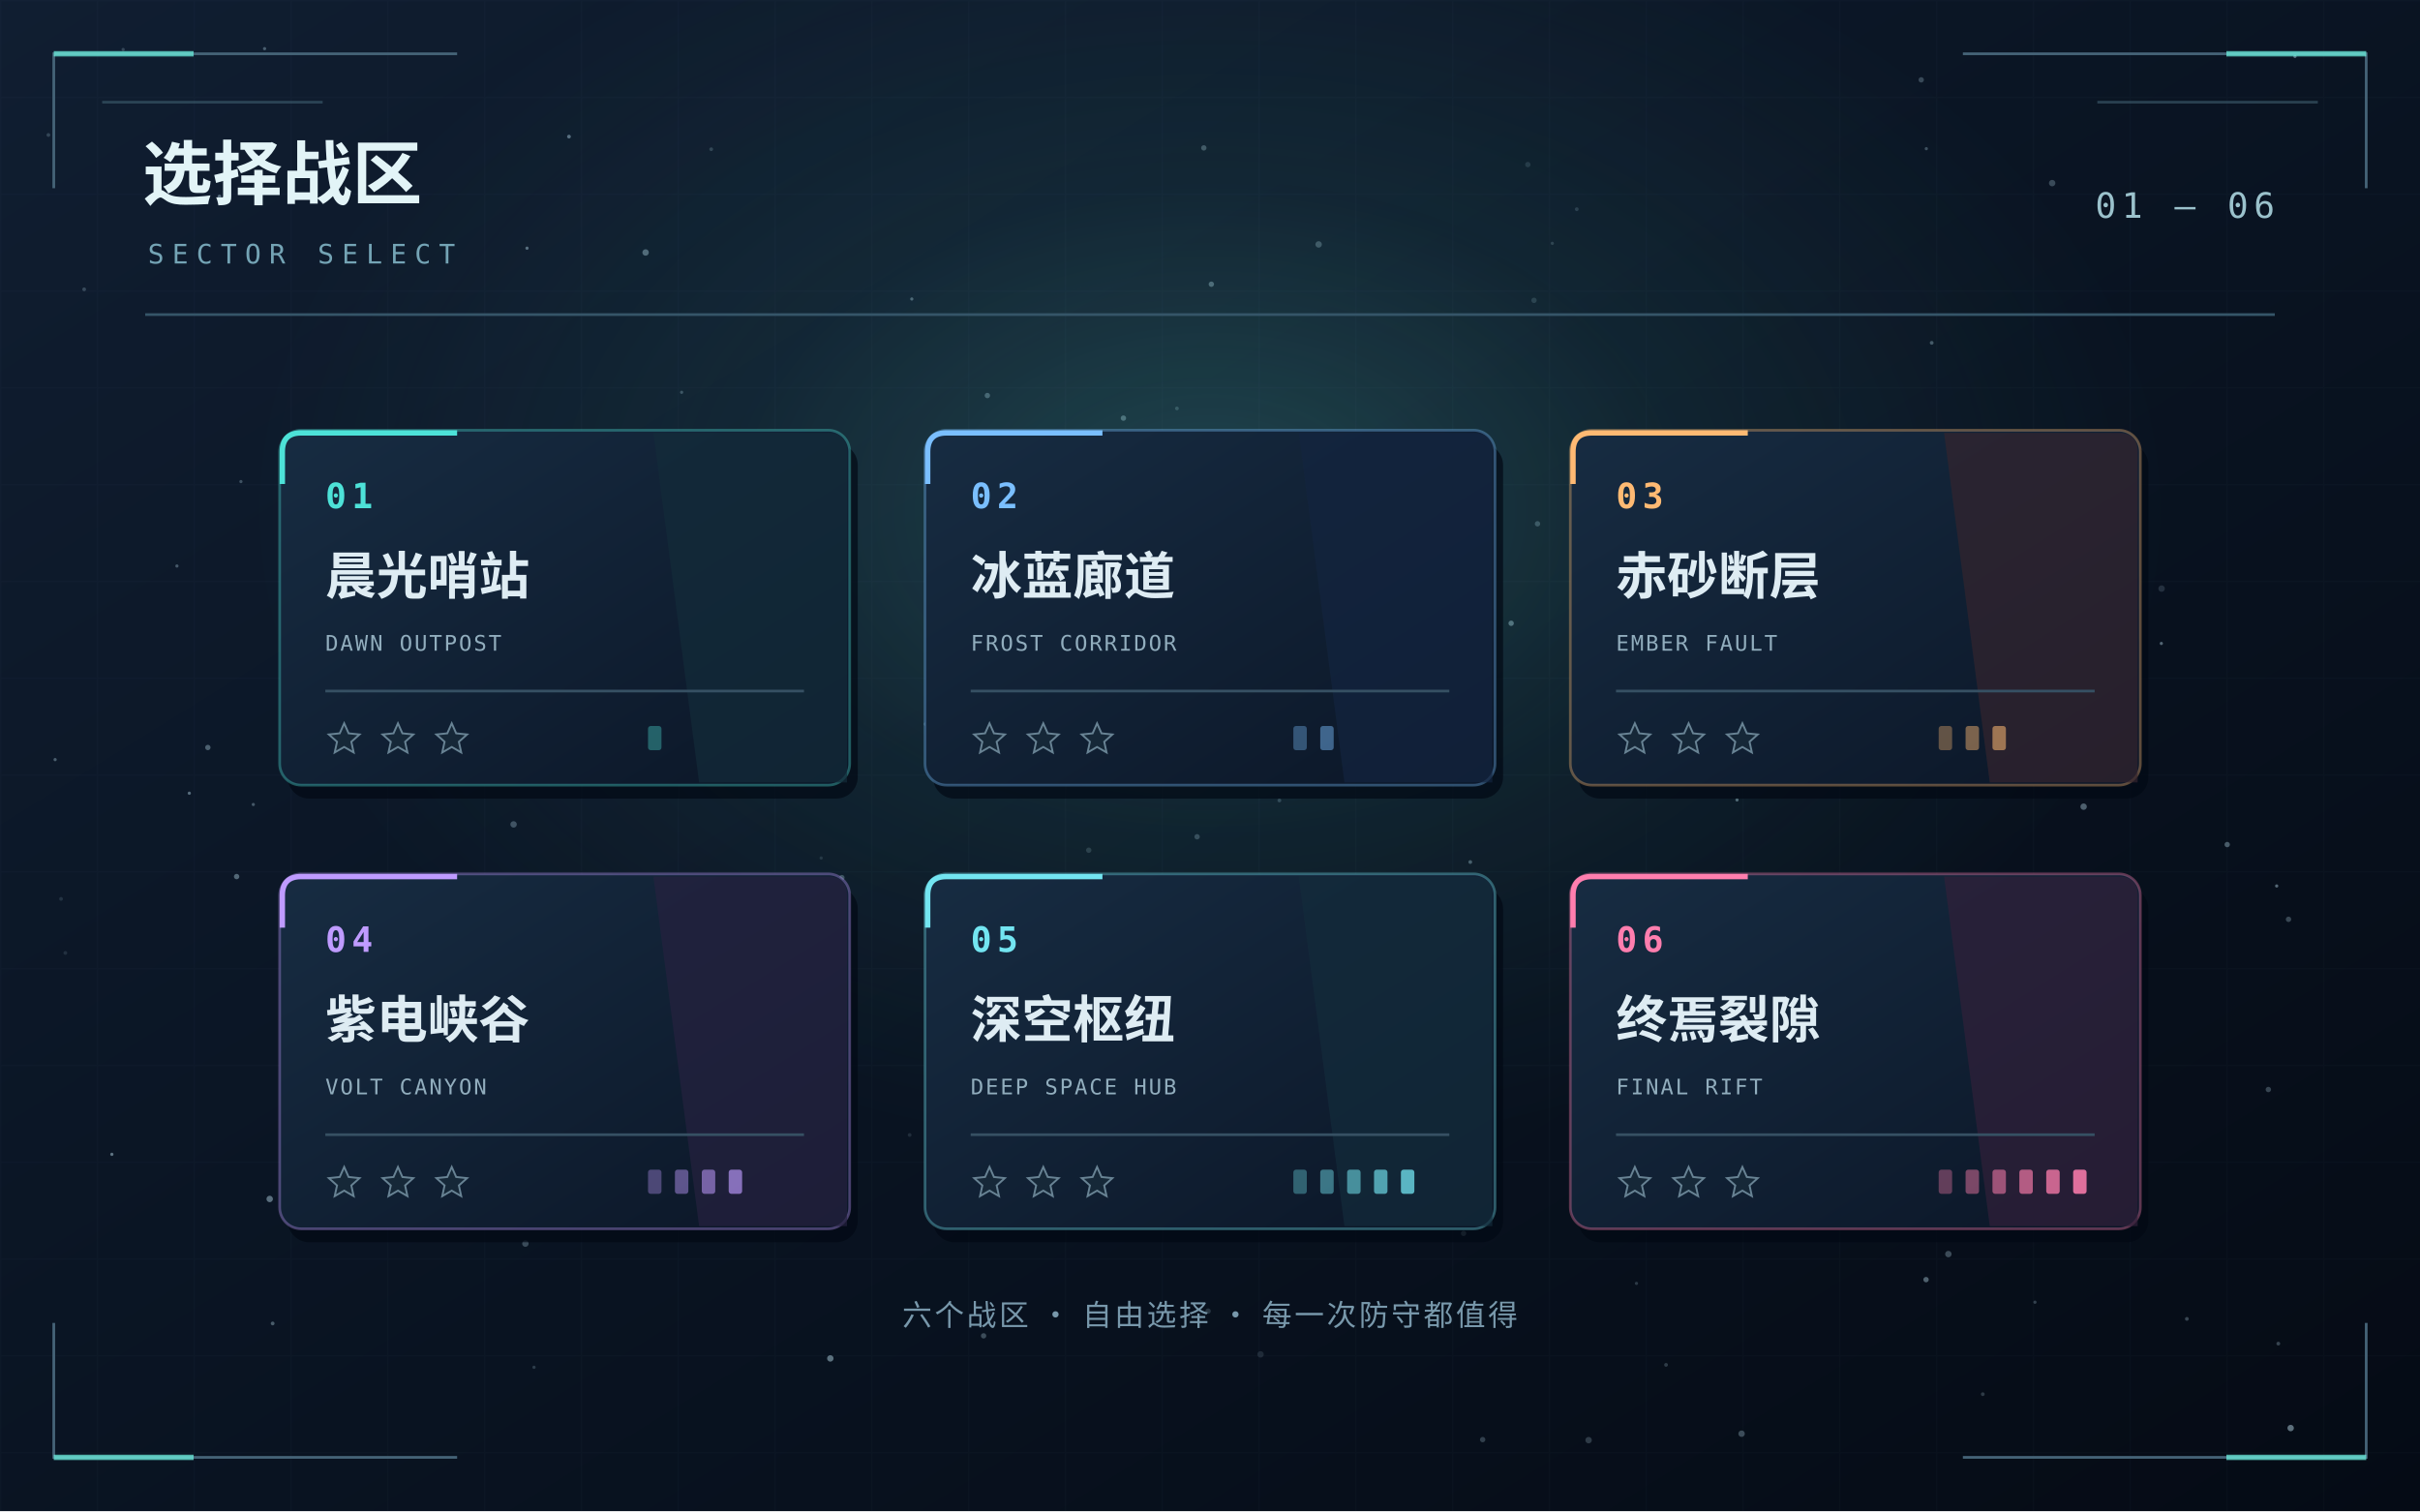
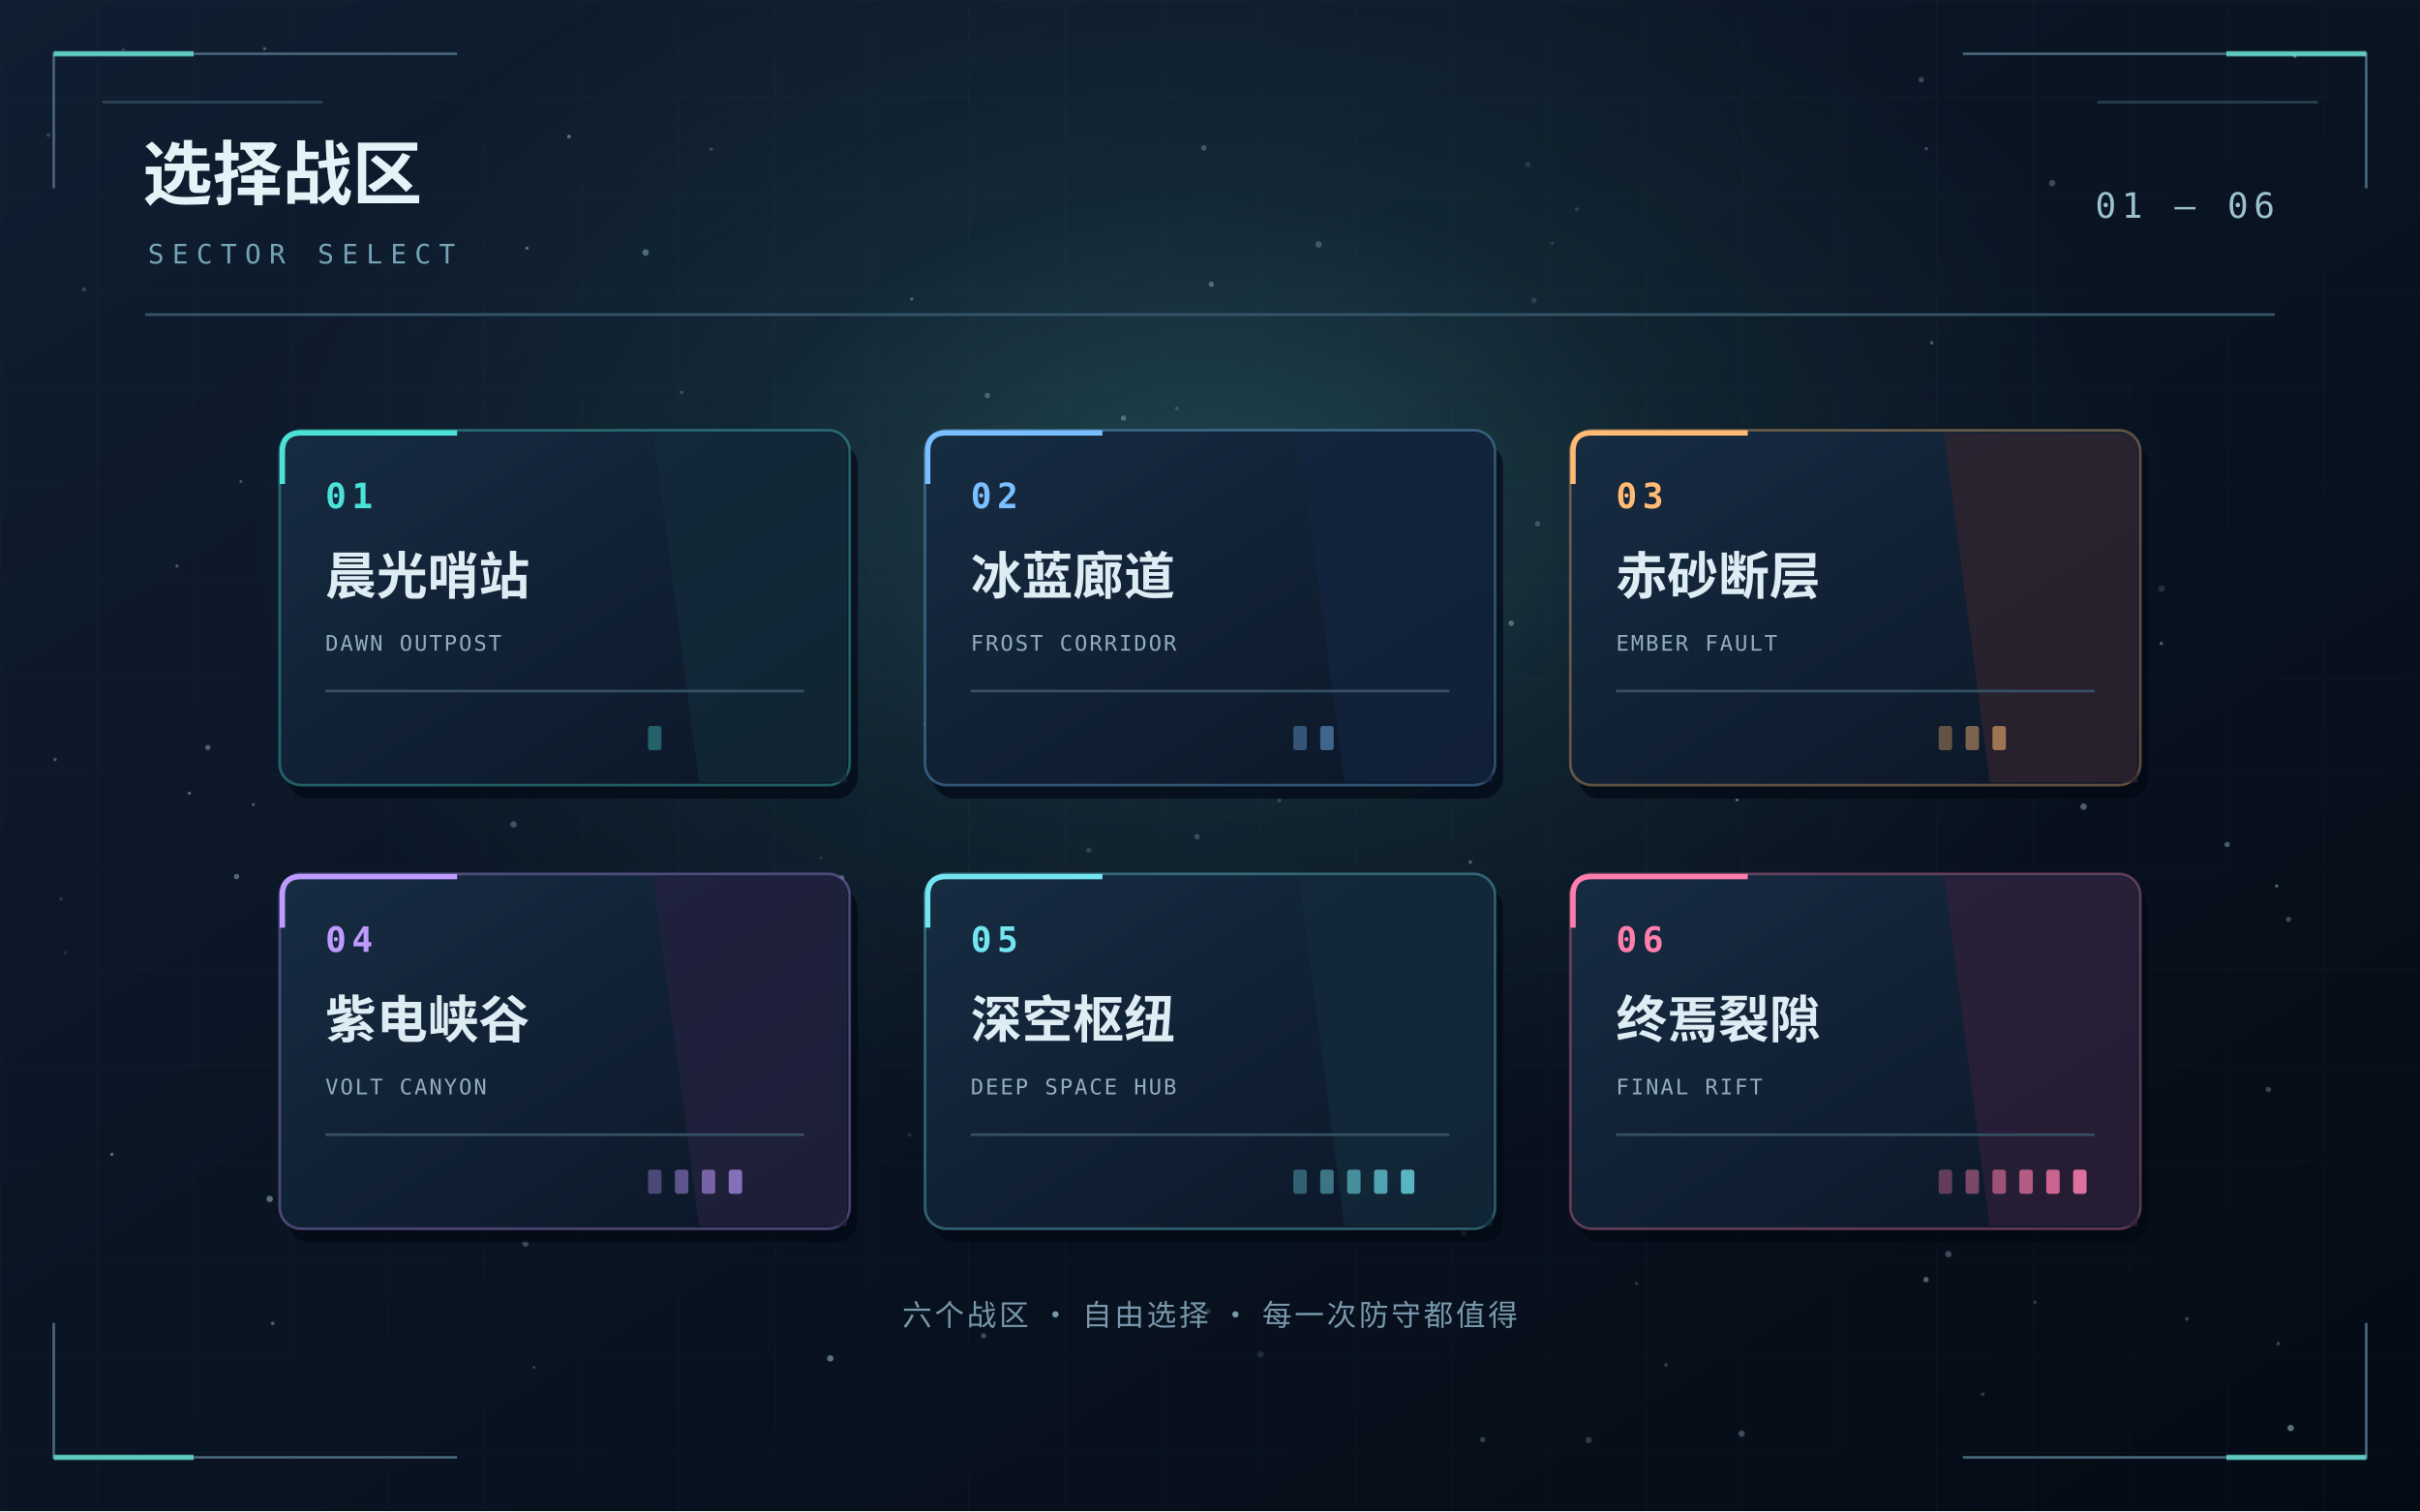
<svg xmlns="http://www.w3.org/2000/svg" width="900" height="562" viewBox="0 0 900 562" fill="none">
  <defs>
    <linearGradient id="space" x1="0" y1="0" x2="1" y2="1">
      <stop stop-color="#101e31" />
      <stop offset=".55" stop-color="#091321" />
      <stop offset="1" stop-color="#050b15" />
    </linearGradient>
    <linearGradient id="metal" x1="0" y1="0" x2=".7" y2="1">
      <stop stop-color="#536a80" />
      <stop offset=".44" stop-color="#243a50" />
      <stop offset="1" stop-color="#142334" />
    </linearGradient>
    <linearGradient id="darkmetal" x1="0" y1="0" x2="0" y2="1">
      <stop stop-color="#263c51" />
      <stop offset="1" stop-color="#0b1522" />
    </linearGradient>
    <linearGradient id="energy" x1="0" y1="0" x2="1" y2="1">
      <stop stop-color="#f0fffd" />
      <stop offset=".45" stop-color="#6ff8e6" />
      <stop offset="1" stop-color="#6ff8e6" stop-opacity=".25" />
    </linearGradient>
    <linearGradient id="trail">
      <stop stop-color="#6ff8e6" stop-opacity="0" />
      <stop offset=".66" stop-color="#6ff8e6" stop-opacity=".45" />
      <stop offset="1" stop-color="#f0fffd" />
    </linearGradient>
    <linearGradient id="panel" x1="0" y1="0" x2="1" y2="1">
      <stop stop-color="#172c42" />
      <stop offset="1" stop-color="#0b1627" />
    </linearGradient>
    <radialGradient id="halo">
      <stop stop-color="#6ff8e6" stop-opacity=".28" />
      <stop offset=".5" stop-color="#6ff8e6" stop-opacity=".09" />
      <stop offset="1" stop-color="#6ff8e6" stop-opacity="0" />
    </radialGradient>
    <pattern id="grid" width="36" height="36" patternUnits="userSpaceOnUse">
      <path d="M36 0H0V36" stroke="#7aa9c0" stroke-opacity=".055" stroke-width="1" />
    </pattern>
  </defs>
  <rect width="900" height="562" fill="url(#space)" />
  <circle cx="445.2" cy="311.2" r="1" fill="#b9dbea" opacity="0.24" />
  <circle cx="714.5" cy="29.7" r="1" fill="#b9dbea" opacity="0.26" />
  <circle cx="367.8" cy="190.5" r="0.7" fill="#b9dbea" opacity="0.25" />
  <circle cx="20.5" cy="282.5" r="0.6" fill="#b9dbea" opacity="0.36" />
  <circle cx="308.7" cy="245.6" r="0.7" fill="#b9dbea" opacity="0.18" />
  <circle cx="365.8" cy="496.8" r="1" fill="#b9dbea" opacity="0.29" />
  <circle cx="292.1" cy="213.1" r="0.7" fill="#b9dbea" opacity="0.42" />
  <circle cx="550.0" cy="238.2" r="0.7" fill="#b9dbea" opacity="0.18" />
  <circle cx="65.8" cy="210.5" r="0.6" fill="#b9dbea" opacity="0.33" />
  <circle cx="89.6" cy="179.1" r="0.6" fill="#b9dbea" opacity="0.29" />
  <circle cx="108.9" cy="199.2" r="0.6" fill="#b9dbea" opacity="0.28" />
  <circle cx="115.0" cy="203.1" r="1" fill="#b9dbea" opacity="0.14" />
  <circle cx="439.2" cy="239.8" r="1.2" fill="#b9dbea" opacity="0.20" />
  <circle cx="77.3" cy="278.0" r="1" fill="#b9dbea" opacity="0.37" />
  <circle cx="562.0" cy="231.8" r="1" fill="#b9dbea" opacity="0.40" />
  <circle cx="642.9" cy="454.0" r="0.7" fill="#b9dbea" opacity="0.44" />
  <circle cx="851.9" cy="531.1" r="1.2" fill="#b9dbea" opacity="0.48" />
  <circle cx="81.6" cy="73.1" r="0.7" fill="#b9dbea" opacity="0.43" />
  <circle cx="170.1" cy="338.6" r="1.2" fill="#b9dbea" opacity="0.22" />
  <circle cx="195.4" cy="462.5" r="1.2" fill="#b9dbea" opacity="0.28" />
  <circle cx="437.7" cy="151.9" r="0.7" fill="#b9dbea" opacity="0.20" />
  <circle cx="161.2" cy="259.3" r="1" fill="#b9dbea" opacity="0.46" />
  <circle cx="846.7" cy="329.5" r="0.6" fill="#b9dbea" opacity="0.44" />
  <circle cx="577.3" cy="90.5" r="0.6" fill="#b9dbea" opacity="0.18" />
  <circle cx="447.7" cy="55.0" r="1" fill="#b9dbea" opacity="0.29" />
  <circle cx="394.2" cy="357.2" r="1.2" fill="#b9dbea" opacity="0.42" />
  <circle cx="646.0" cy="297.5" r="0.6" fill="#b9dbea" opacity="0.41" />
  <circle cx="716.3" cy="475.9" r="1" fill="#b9dbea" opacity="0.41" />
  <circle cx="439.0" cy="283.4" r="0.6" fill="#b9dbea" opacity="0.15" />
  <circle cx="314.4" cy="251.4" r="1" fill="#b9dbea" opacity="0.42" />
  <circle cx="774.9" cy="300.0" r="1.2" fill="#b9dbea" opacity="0.39" />
  <circle cx="828.3" cy="314.1" r="1" fill="#b9dbea" opacity="0.37" />
  <circle cx="551.4" cy="535.4" r="1" fill="#b9dbea" opacity="0.24" />
  <circle cx="619.6" cy="507.6" r="0.7" fill="#b9dbea" opacity="0.22" />
  <circle cx="521.4" cy="422.6" r="0.7" fill="#b9dbea" opacity="0.32" />
  <circle cx="694.4" cy="276.4" r="1" fill="#b9dbea" opacity="0.40" />
  <circle cx="404.9" cy="316.2" r="1" fill="#b9dbea" opacity="0.17" />
  <circle cx="344.2" cy="269.3" r="0.7" fill="#b9dbea" opacity="0.21" />
  <circle cx="728.8" cy="258.1" r="1" fill="#b9dbea" opacity="0.37" />
  <circle cx="724.6" cy="466.4" r="1.2" fill="#b9dbea" opacity="0.30" />
  <circle cx="147.5" cy="423.8" r="0.6" fill="#b9dbea" opacity="0.20" />
  <circle cx="94.2" cy="299.2" r="0.6" fill="#b9dbea" opacity="0.33" />
  <circle cx="257.4" cy="255.6" r="0.7" fill="#b9dbea" opacity="0.14" />
  <circle cx="531.7" cy="427.5" r="1" fill="#b9dbea" opacity="0.21" />
  <circle cx="432.1" cy="187.4" r="1.2" fill="#b9dbea" opacity="0.13" />
  <circle cx="450.5" cy="105.7" r="1" fill="#b9dbea" opacity="0.35" />
  <circle cx="399.1" cy="339.4" r="0.7" fill="#b9dbea" opacity="0.25" />
  <circle cx="152.6" cy="331.6" r="1" fill="#b9dbea" opacity="0.24" />
  <circle cx="138.6" cy="213.7" r="1.2" fill="#b9dbea" opacity="0.40" />
  <circle cx="718.4" cy="127.5" r="0.7" fill="#b9dbea" opacity="0.33" />
  <circle cx="716.4" cy="55.3" r="0.6" fill="#b9dbea" opacity="0.29" />
  <circle cx="308.8" cy="505.2" r="1.2" fill="#b9dbea" opacity="0.47" />
  <circle cx="264.5" cy="55.5" r="0.7" fill="#b9dbea" opacity="0.20" />
  <circle cx="568.2" cy="61.2" r="1" fill="#b9dbea" opacity="0.14" />
  <circle cx="191.0" cy="306.6" r="1.2" fill="#b9dbea" opacity="0.30" />
  <circle cx="106.2" cy="452.1" r="0.7" fill="#b9dbea" opacity="0.14" />
  <circle cx="737.4" cy="518.5" r="0.7" fill="#b9dbea" opacity="0.22" />
  <circle cx="124.9" cy="352.8" r="1.2" fill="#b9dbea" opacity="0.44" />
  <circle cx="45.8" cy="18.4" r="0.6" fill="#b9dbea" opacity="0.22" />
  <circle cx="550.7" cy="405.4" r="0.7" fill="#b9dbea" opacity="0.13" />
  <circle cx="24.3" cy="354.4" r="0.7" fill="#b9dbea" opacity="0.13" />
  <circle cx="98.4" cy="18.1" r="0.6" fill="#b9dbea" opacity="0.34" />
  <circle cx="792.7" cy="363.8" r="0.7" fill="#b9dbea" opacity="0.25" />
  <circle cx="417.8" cy="155.5" r="1" fill="#b9dbea" opacity="0.34" />
  <circle cx="211.6" cy="50.8" r="0.7" fill="#b9dbea" opacity="0.43" />
  <circle cx="382.4" cy="399.2" r="0.7" fill="#b9dbea" opacity="0.22" />
  <circle cx="101.4" cy="492.2" r="0.7" fill="#b9dbea" opacity="0.36" />
  <circle cx="367.2" cy="147.1" r="1" fill="#b9dbea" opacity="0.31" />
  <circle cx="449.3" cy="487.6" r="1" fill="#b9dbea" opacity="0.18" />
  <circle cx="241.6" cy="205.6" r="0.7" fill="#b9dbea" opacity="0.37" />
  <circle cx="756.8" cy="484.3" r="0.6" fill="#b9dbea" opacity="0.25" />
  <circle cx="623.3" cy="166.7" r="1" fill="#b9dbea" opacity="0.26" />
  <circle cx="475.8" cy="297.7" r="0.7" fill="#b9dbea" opacity="0.21" />
  <circle cx="512.9" cy="266.5" r="1.2" fill="#b9dbea" opacity="0.33" />
  <circle cx="253.5" cy="145.9" r="0.6" fill="#b9dbea" opacity="0.27" />
  <circle cx="88.0" cy="326.0" r="1" fill="#b9dbea" opacity="0.41" />
  <circle cx="313.1" cy="326.4" r="1" fill="#b9dbea" opacity="0.29" />
  <circle cx="851.1" cy="341.9" r="1" fill="#b9dbea" opacity="0.28" />
  <circle cx="543.8" cy="413.2" r="0.7" fill="#b9dbea" opacity="0.16" />
  <circle cx="847.3" cy="499.7" r="0.7" fill="#b9dbea" opacity="0.27" />
  <circle cx="408.5" cy="279.2" r="1.2" fill="#b9dbea" opacity="0.22" />
  <circle cx="803.8" cy="239.3" r="0.6" fill="#b9dbea" opacity="0.42" />
  <circle cx="123.4" cy="450.4" r="1.2" fill="#b9dbea" opacity="0.33" />
  <circle cx="305.4" cy="319.1" r="0.6" fill="#b9dbea" opacity="0.14" />
  <circle cx="41.6" cy="429.3" r="0.6" fill="#b9dbea" opacity="0.48" />
  <circle cx="198.6" cy="508.5" r="0.6" fill="#b9dbea" opacity="0.21" />
  <circle cx="196.0" cy="92.3" r="0.6" fill="#b9dbea" opacity="0.43" />
  <circle cx="271.4" cy="429.5" r="0.7" fill="#b9dbea" opacity="0.29" />
  <circle cx="373.2" cy="346.6" r="0.7" fill="#b9dbea" opacity="0.45" />
  <circle cx="282.4" cy="240.7" r="0.6" fill="#b9dbea" opacity="0.21" />
  <circle cx="240.1" cy="93.9" r="1.2" fill="#b9dbea" opacity="0.39" />
  <circle cx="218.9" cy="444.5" r="1" fill="#b9dbea" opacity="0.36" />
  <circle cx="586.4" cy="77.8" r="0.7" fill="#b9dbea" opacity="0.17" />
  <circle cx="338.3" cy="422.1" r="0.7" fill="#b9dbea" opacity="0.13" />
  <circle cx="571.8" cy="194.8" r="1" fill="#b9dbea" opacity="0.25" />
  <circle cx="407.3" cy="375.7" r="0.6" fill="#b9dbea" opacity="0.15" />
  <circle cx="70.4" cy="295.0" r="0.6" fill="#b9dbea" opacity="0.43" />
  <circle cx="803.9" cy="218.9" r="1.2" fill="#b9dbea" opacity="0.16" />
  <circle cx="745.1" cy="433.3" r="0.7" fill="#b9dbea" opacity="0.22" />
  <circle cx="590.8" cy="535.6" r="1.2" fill="#b9dbea" opacity="0.22" />
  <circle cx="339.1" cy="111.2" r="0.6" fill="#b9dbea" opacity="0.36" />
  <circle cx="439.5" cy="370.1" r="1.2" fill="#b9dbea" opacity="0.35" />
  <circle cx="551.5" cy="349.4" r="0.7" fill="#b9dbea" opacity="0.23" />
  <circle cx="570.5" cy="111.7" r="1" fill="#b9dbea" opacity="0.16" />
  <circle cx="843.6" cy="405.2" r="1" fill="#b9dbea" opacity="0.27" />
  <circle cx="122.9" cy="72.0" r="0.7" fill="#b9dbea" opacity="0.24" />
  <circle cx="512.6" cy="327.4" r="1" fill="#b9dbea" opacity="0.23" />
  <circle cx="479.4" cy="426.4" r="1" fill="#b9dbea" opacity="0.22" />
  <circle cx="546.8" cy="320.6" r="0.7" fill="#b9dbea" opacity="0.34" />
  <circle cx="425.7" cy="334.4" r="0.6" fill="#b9dbea" opacity="0.30" />
  <circle cx="31.3" cy="107.6" r="0.7" fill="#b9dbea" opacity="0.24" />
  <circle cx="853.5" cy="21.0" r="0.6" fill="#b9dbea" opacity="0.44" />
  <circle cx="468.8" cy="503.7" r="1.2" fill="#b9dbea" opacity="0.13" />
  <circle cx="544.3" cy="458.7" r="1" fill="#b9dbea" opacity="0.31" />
  <circle cx="490.4" cy="90.9" r="1.2" fill="#b9dbea" opacity="0.27" />
  <circle cx="178.2" cy="219.1" r="1" fill="#b9dbea" opacity="0.44" />
  <circle cx="647.7" cy="533.2" r="1.2" fill="#b9dbea" opacity="0.30" />
  <circle cx="424.4" cy="279.5" r="1.2" fill="#b9dbea" opacity="0.14" />
  <circle cx="18.0" cy="50.2" r="0.7" fill="#b9dbea" opacity="0.21" />
  <circle cx="22.7" cy="334.3" r="0.7" fill="#b9dbea" opacity="0.14" />
  <circle cx="100.3" cy="445.9" r="1.2" fill="#b9dbea" opacity="0.46" />
  <circle cx="813.3" cy="490.5" r="0.7" fill="#b9dbea" opacity="0.28" />
  <circle cx="735.0" cy="264.7" r="1" fill="#b9dbea" opacity="0.14" />
  <circle cx="763.2" cy="68.1" r="1.2" fill="#b9dbea" opacity="0.27" />
  <circle cx="608.6" cy="477.3" r="0.6" fill="#b9dbea" opacity="0.21" />
  <rect width="900" height="562" fill="url(#grid)" opacity=".45" />
  <ellipse cx="450" cy="190" rx="360" ry="240" fill="url(#halo)" opacity=".75" />
  <path d="M20 70V20H170M730 20H880V70M20 492V542H170M730 542H880V492" stroke="#456377" stroke-width="1" />
  <path d="M20 20H72M828 20H880M20 542H72M828 542H880" stroke="#6ff8e6" stroke-width="2" opacity=".7" />
  <path d="M38 38H120M780 38H862" stroke="#426475" opacity=".55" />
  <text x="53" y="74" fill="#e2f4f7" font-family="'Microsoft YaHei','PingFang SC','Noto Sans CJK SC',sans-serif" font-size="26" text-anchor="start" font-weight="700" letter-spacing="0" opacity="1">选择战区</text>
  <text x="55" y="98" fill="#74a4b5" font-family="'Cascadia Code','Consolas',monospace" font-size="10" text-anchor="start" font-weight="400" letter-spacing="3" opacity="1">SECTOR SELECT</text>
  <text x="846" y="81" fill="#9bc2cc" font-family="'Cascadia Code','Consolas',monospace" font-size="13" text-anchor="end" font-weight="400" letter-spacing="2" opacity="1">01 — 06</text>
  <path d="M54 117H846" stroke="#355568" />
  <rect x="107" y="165" width="212" height="132" rx="8" fill="#020914" opacity=".7" />
  <rect x="104" y="160" width="212" height="132" rx="8" fill="url(#panel)" stroke="#4de2d8" stroke-opacity=".35" />
  <path d="M105 180V168Q105 161 112 161H170" stroke="#4de2d8" stroke-width="2" />
  <path d="M243 161H308Q315 161 315 168V291H260Z" fill="#122b39" opacity=".7" />
  <text x="121" y="189" fill="#4de2d8" font-family="'Cascadia Code','Consolas',monospace" font-size="13" text-anchor="start" font-weight="600" letter-spacing="2" opacity="1">01</text>
  <text x="121" y="221" fill="#deecf3" font-family="'Microsoft YaHei','PingFang SC','Noto Sans CJK SC',sans-serif" font-size="19" text-anchor="start" font-weight="600" letter-spacing="0" opacity="1">晨光哨站</text>
  <text x="121" y="242" fill="#91adbd" font-family="'Cascadia Code','Consolas',monospace" font-size="8" text-anchor="start" font-weight="400" letter-spacing="0.7" opacity="1">DAWN OUTPOST</text>
  <path d="M121 257H299" stroke="#365063" />
-   <polygon points="128.00,269.00 129.65,272.73 133.71,273.15 130.66,275.87 131.53,279.85 128.00,277.80 124.47,279.85 125.34,275.87 122.29,273.15 126.35,272.73" fill="#162838" stroke="#688394" stroke-width="0.7" />
-   <polygon points="148.00,269.00 149.65,272.73 153.71,273.15 150.66,275.87 151.53,279.85 148.00,277.80 144.47,279.85 145.34,275.87 142.29,273.15 146.35,272.73" fill="#162838" stroke="#688394" stroke-width="0.7" />
-   <polygon points="168.00,269.00 169.65,272.73 173.71,273.15 170.66,275.87 171.53,279.85 168.00,277.80 164.47,279.85 165.34,275.87 162.29,273.15 166.35,272.73" fill="#162838" stroke="#688394" stroke-width="0.7" />
  <rect x="241" y="270" width="5" height="9" rx="1" fill="#4de2d8" opacity="0.35" />
  <rect x="347" y="165" width="212" height="132" rx="8" fill="#020914" opacity=".7" />
  <rect x="344" y="160" width="212" height="132" rx="8" fill="url(#panel)" stroke="#7abfff" stroke-opacity=".35" />
  <path d="M345 180V168Q345 161 352 161H410" stroke="#7abfff" stroke-width="2" />
  <path d="M483 161H548Q555 161 555 168V291H500Z" fill="#13243e" opacity=".7" />
  <text x="361" y="189" fill="#7abfff" font-family="'Cascadia Code','Consolas',monospace" font-size="13" text-anchor="start" font-weight="600" letter-spacing="2" opacity="1">02</text>
  <text x="361" y="221" fill="#deecf3" font-family="'Microsoft YaHei','PingFang SC','Noto Sans CJK SC',sans-serif" font-size="19" text-anchor="start" font-weight="600" letter-spacing="0" opacity="1">冰蓝廊道</text>
  <text x="361" y="242" fill="#91adbd" font-family="'Cascadia Code','Consolas',monospace" font-size="8" text-anchor="start" font-weight="400" letter-spacing="0.7" opacity="1">FROST CORRIDOR</text>
  <path d="M361 257H539" stroke="#365063" />
-   <polygon points="368.00,269.00 369.65,272.73 373.71,273.15 370.66,275.87 371.53,279.85 368.00,277.80 364.47,279.85 365.34,275.87 362.29,273.15 366.35,272.73" fill="#162838" stroke="#688394" stroke-width="0.7" />
-   <polygon points="388.00,269.00 389.65,272.73 393.71,273.15 390.66,275.87 391.53,279.85 388.00,277.80 384.47,279.85 385.34,275.87 382.29,273.15 386.35,272.73" fill="#162838" stroke="#688394" stroke-width="0.7" />
-   <polygon points="408.00,269.00 409.65,272.73 413.71,273.15 410.66,275.87 411.53,279.85 408.00,277.80 404.47,279.85 405.34,275.87 402.29,273.15 406.35,272.73" fill="#162838" stroke="#688394" stroke-width="0.7" />
  <rect x="481" y="270" width="5" height="9" rx="1" fill="#7abfff" opacity="0.35" />
  <rect x="491" y="270" width="5" height="9" rx="1" fill="#7abfff" opacity="0.45" />
  <rect x="587" y="165" width="212" height="132" rx="8" fill="#020914" opacity=".7" />
  <rect x="584" y="160" width="212" height="132" rx="8" fill="url(#panel)" stroke="#ffba73" stroke-opacity=".35" />
  <path d="M585 180V168Q585 161 592 161H650" stroke="#ffba73" stroke-width="2" />
  <path d="M723 161H788Q795 161 795 168V291H740Z" fill="#33242d" opacity=".7" />
  <text x="601" y="189" fill="#ffba73" font-family="'Cascadia Code','Consolas',monospace" font-size="13" text-anchor="start" font-weight="600" letter-spacing="2" opacity="1">03</text>
  <text x="601" y="221" fill="#deecf3" font-family="'Microsoft YaHei','PingFang SC','Noto Sans CJK SC',sans-serif" font-size="19" text-anchor="start" font-weight="600" letter-spacing="0" opacity="1">赤砂断层</text>
  <text x="601" y="242" fill="#91adbd" font-family="'Cascadia Code','Consolas',monospace" font-size="8" text-anchor="start" font-weight="400" letter-spacing="0.7" opacity="1">EMBER FAULT</text>
  <path d="M601 257H779" stroke="#365063" />
-   <polygon points="608.00,269.00 609.65,272.73 613.71,273.15 610.66,275.87 611.53,279.85 608.00,277.80 604.47,279.85 605.34,275.87 602.29,273.15 606.35,272.73" fill="#162838" stroke="#688394" stroke-width="0.7" />
-   <polygon points="628.00,269.00 629.65,272.73 633.71,273.15 630.66,275.87 631.53,279.85 628.00,277.80 624.47,279.85 625.34,275.87 622.29,273.15 626.35,272.73" fill="#162838" stroke="#688394" stroke-width="0.7" />
-   <polygon points="648.00,269.00 649.65,272.73 653.71,273.15 650.66,275.87 651.53,279.85 648.00,277.80 644.47,279.85 645.34,275.87 642.29,273.15 646.35,272.73" fill="#162838" stroke="#688394" stroke-width="0.7" />
  <rect x="721" y="270" width="5" height="9" rx="1" fill="#ffba73" opacity="0.35" />
  <rect x="731" y="270" width="5" height="9" rx="1" fill="#ffba73" opacity="0.45" />
  <rect x="741" y="270" width="5" height="9" rx="1" fill="#ffba73" opacity="0.55" />
  <rect x="107" y="330" width="212" height="132" rx="8" fill="#020914" opacity=".7" />
  <rect x="104" y="325" width="212" height="132" rx="8" fill="url(#panel)" stroke="#bf9bff" stroke-opacity=".35" />
  <path d="M105 345V333Q105 326 112 326H170" stroke="#bf9bff" stroke-width="2" />
  <path d="M243 326H308Q315 326 315 333V456H260Z" fill="#25213f" opacity=".7" />
  <text x="121" y="354" fill="#bf9bff" font-family="'Cascadia Code','Consolas',monospace" font-size="13" text-anchor="start" font-weight="600" letter-spacing="2" opacity="1">04</text>
  <text x="121" y="386" fill="#deecf3" font-family="'Microsoft YaHei','PingFang SC','Noto Sans CJK SC',sans-serif" font-size="19" text-anchor="start" font-weight="600" letter-spacing="0" opacity="1">紫电峡谷</text>
  <text x="121" y="407" fill="#91adbd" font-family="'Cascadia Code','Consolas',monospace" font-size="8" text-anchor="start" font-weight="400" letter-spacing="0.7" opacity="1">VOLT CANYON</text>
  <path d="M121 422H299" stroke="#365063" />
-   <polygon points="128.00,434.00 129.65,437.73 133.71,438.15 130.66,440.87 131.53,444.85 128.00,442.80 124.47,444.85 125.34,440.87 122.29,438.15 126.35,437.73" fill="#162838" stroke="#688394" stroke-width="0.7" />
-   <polygon points="148.00,434.00 149.65,437.73 153.71,438.15 150.66,440.87 151.53,444.85 148.00,442.80 144.47,444.85 145.34,440.87 142.29,438.15 146.35,437.73" fill="#162838" stroke="#688394" stroke-width="0.7" />
-   <polygon points="168.00,434.00 169.65,437.73 173.71,438.15 170.66,440.87 171.53,444.85 168.00,442.80 164.47,444.85 165.34,440.87 162.29,438.15 166.35,437.73" fill="#162838" stroke="#688394" stroke-width="0.7" />
  <rect x="241" y="435" width="5" height="9" rx="1" fill="#bf9bff" opacity="0.35" />
  <rect x="251" y="435" width="5" height="9" rx="1" fill="#bf9bff" opacity="0.45" />
  <rect x="261" y="435" width="5" height="9" rx="1" fill="#bf9bff" opacity="0.55" />
  <rect x="271" y="435" width="5" height="9" rx="1" fill="#bf9bff" opacity="0.65" />
  <rect x="347" y="330" width="212" height="132" rx="8" fill="#020914" opacity=".7" />
  <rect x="344" y="325" width="212" height="132" rx="8" fill="url(#panel)" stroke="#73e5f1" stroke-opacity=".35" />
  <path d="M345 345V333Q345 326 352 326H410" stroke="#73e5f1" stroke-width="2" />
  <path d="M483 326H548Q555 326 555 333V456H500Z" fill="#132b3b" opacity=".7" />
  <text x="361" y="354" fill="#73e5f1" font-family="'Cascadia Code','Consolas',monospace" font-size="13" text-anchor="start" font-weight="600" letter-spacing="2" opacity="1">05</text>
  <text x="361" y="386" fill="#deecf3" font-family="'Microsoft YaHei','PingFang SC','Noto Sans CJK SC',sans-serif" font-size="19" text-anchor="start" font-weight="600" letter-spacing="0" opacity="1">深空枢纽</text>
  <text x="361" y="407" fill="#91adbd" font-family="'Cascadia Code','Consolas',monospace" font-size="8" text-anchor="start" font-weight="400" letter-spacing="0.7" opacity="1">DEEP SPACE HUB</text>
  <path d="M361 422H539" stroke="#365063" />
-   <polygon points="368.00,434.00 369.65,437.73 373.71,438.15 370.66,440.87 371.53,444.85 368.00,442.80 364.47,444.85 365.34,440.87 362.29,438.15 366.35,437.73" fill="#162838" stroke="#688394" stroke-width="0.7" />
-   <polygon points="388.00,434.00 389.65,437.73 393.71,438.15 390.66,440.87 391.53,444.85 388.00,442.80 384.47,444.85 385.34,440.87 382.29,438.15 386.35,437.73" fill="#162838" stroke="#688394" stroke-width="0.7" />
-   <polygon points="408.00,434.00 409.65,437.73 413.71,438.15 410.66,440.87 411.53,444.85 408.00,442.80 404.47,444.85 405.34,440.87 402.29,438.15 406.35,437.73" fill="#162838" stroke="#688394" stroke-width="0.7" />
  <rect x="481" y="435" width="5" height="9" rx="1" fill="#73e5f1" opacity="0.35" />
  <rect x="491" y="435" width="5" height="9" rx="1" fill="#73e5f1" opacity="0.45" />
  <rect x="501" y="435" width="5" height="9" rx="1" fill="#73e5f1" opacity="0.55" />
  <rect x="511" y="435" width="5" height="9" rx="1" fill="#73e5f1" opacity="0.65" />
  <rect x="521" y="435" width="5" height="9" rx="1" fill="#73e5f1" opacity="0.75" />
  <rect x="587" y="330" width="212" height="132" rx="8" fill="#020914" opacity=".7" />
  <rect x="584" y="325" width="212" height="132" rx="8" fill="url(#panel)" stroke="#ff7eae" stroke-opacity=".35" />
  <path d="M585 345V333Q585 326 592 326H650" stroke="#ff7eae" stroke-width="2" />
  <path d="M723 326H788Q795 326 795 333V456H740Z" fill="#302039" opacity=".7" />
  <text x="601" y="354" fill="#ff7eae" font-family="'Cascadia Code','Consolas',monospace" font-size="13" text-anchor="start" font-weight="600" letter-spacing="2" opacity="1">06</text>
  <text x="601" y="386" fill="#deecf3" font-family="'Microsoft YaHei','PingFang SC','Noto Sans CJK SC',sans-serif" font-size="19" text-anchor="start" font-weight="600" letter-spacing="0" opacity="1">终焉裂隙</text>
  <text x="601" y="407" fill="#91adbd" font-family="'Cascadia Code','Consolas',monospace" font-size="8" text-anchor="start" font-weight="400" letter-spacing="0.7" opacity="1">FINAL RIFT</text>
  <path d="M601 422H779" stroke="#365063" />
-   <polygon points="608.00,434.00 609.65,437.73 613.71,438.15 610.66,440.87 611.53,444.85 608.00,442.80 604.47,444.85 605.34,440.87 602.29,438.15 606.35,437.73" fill="#162838" stroke="#688394" stroke-width="0.7" />
-   <polygon points="628.00,434.00 629.65,437.73 633.71,438.15 630.66,440.87 631.53,444.85 628.00,442.80 624.47,444.85 625.34,440.87 622.29,438.15 626.35,437.73" fill="#162838" stroke="#688394" stroke-width="0.7" />
-   <polygon points="648.00,434.00 649.65,437.73 653.71,438.15 650.66,440.87 651.53,444.85 648.00,442.80 644.47,444.85 645.34,440.87 642.29,438.15 646.35,437.73" fill="#162838" stroke="#688394" stroke-width="0.7" />
  <rect x="721" y="435" width="5" height="9" rx="1" fill="#ff7eae" opacity="0.35" />
  <rect x="731" y="435" width="5" height="9" rx="1" fill="#ff7eae" opacity="0.45" />
  <rect x="741" y="435" width="5" height="9" rx="1" fill="#ff7eae" opacity="0.55" />
  <rect x="751" y="435" width="5" height="9" rx="1" fill="#ff7eae" opacity="0.65" />
  <rect x="761" y="435" width="5" height="9" rx="1" fill="#ff7eae" opacity="0.75" />
  <rect x="771" y="435" width="5" height="9" rx="1" fill="#ff7eae" opacity="0.85" />
  <text x="450" y="493" fill="#7898ab" font-family="'Microsoft YaHei','PingFang SC','Noto Sans CJK SC',sans-serif" font-size="11" text-anchor="middle" font-weight="400" letter-spacing="1" opacity="1">六个战区 · 自由选择 · 每一次防守都值得</text>
</svg>
